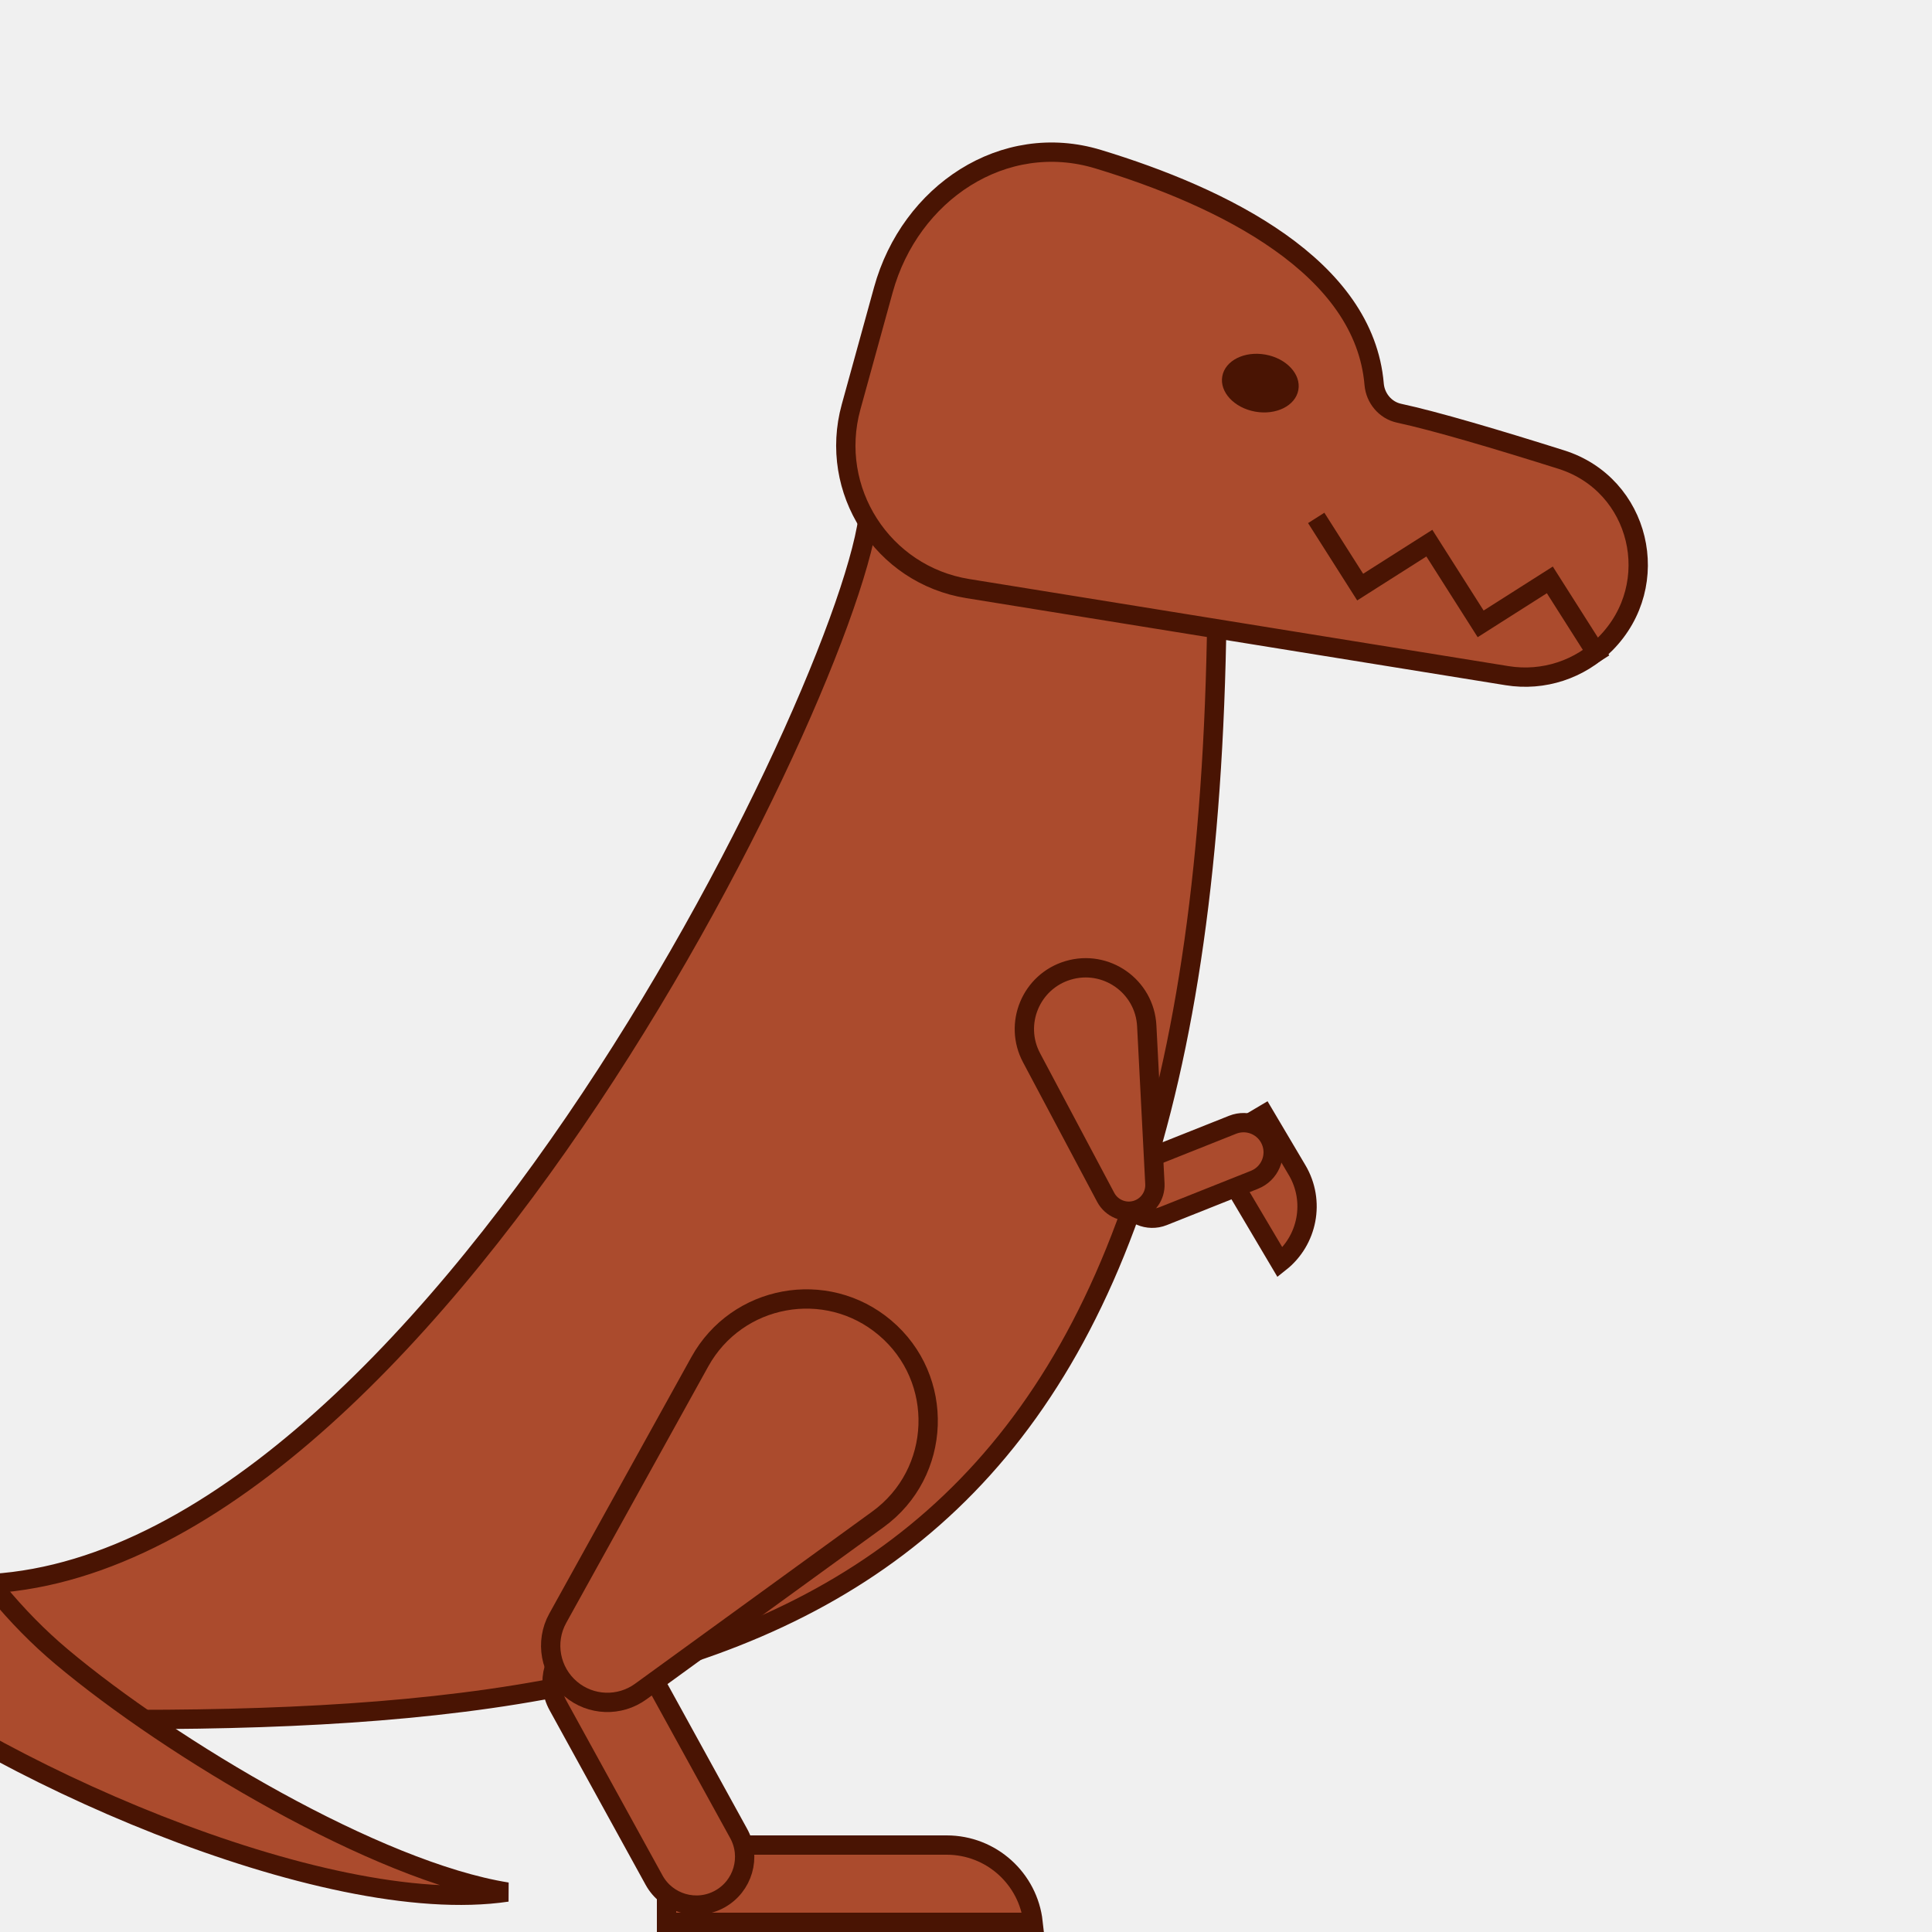
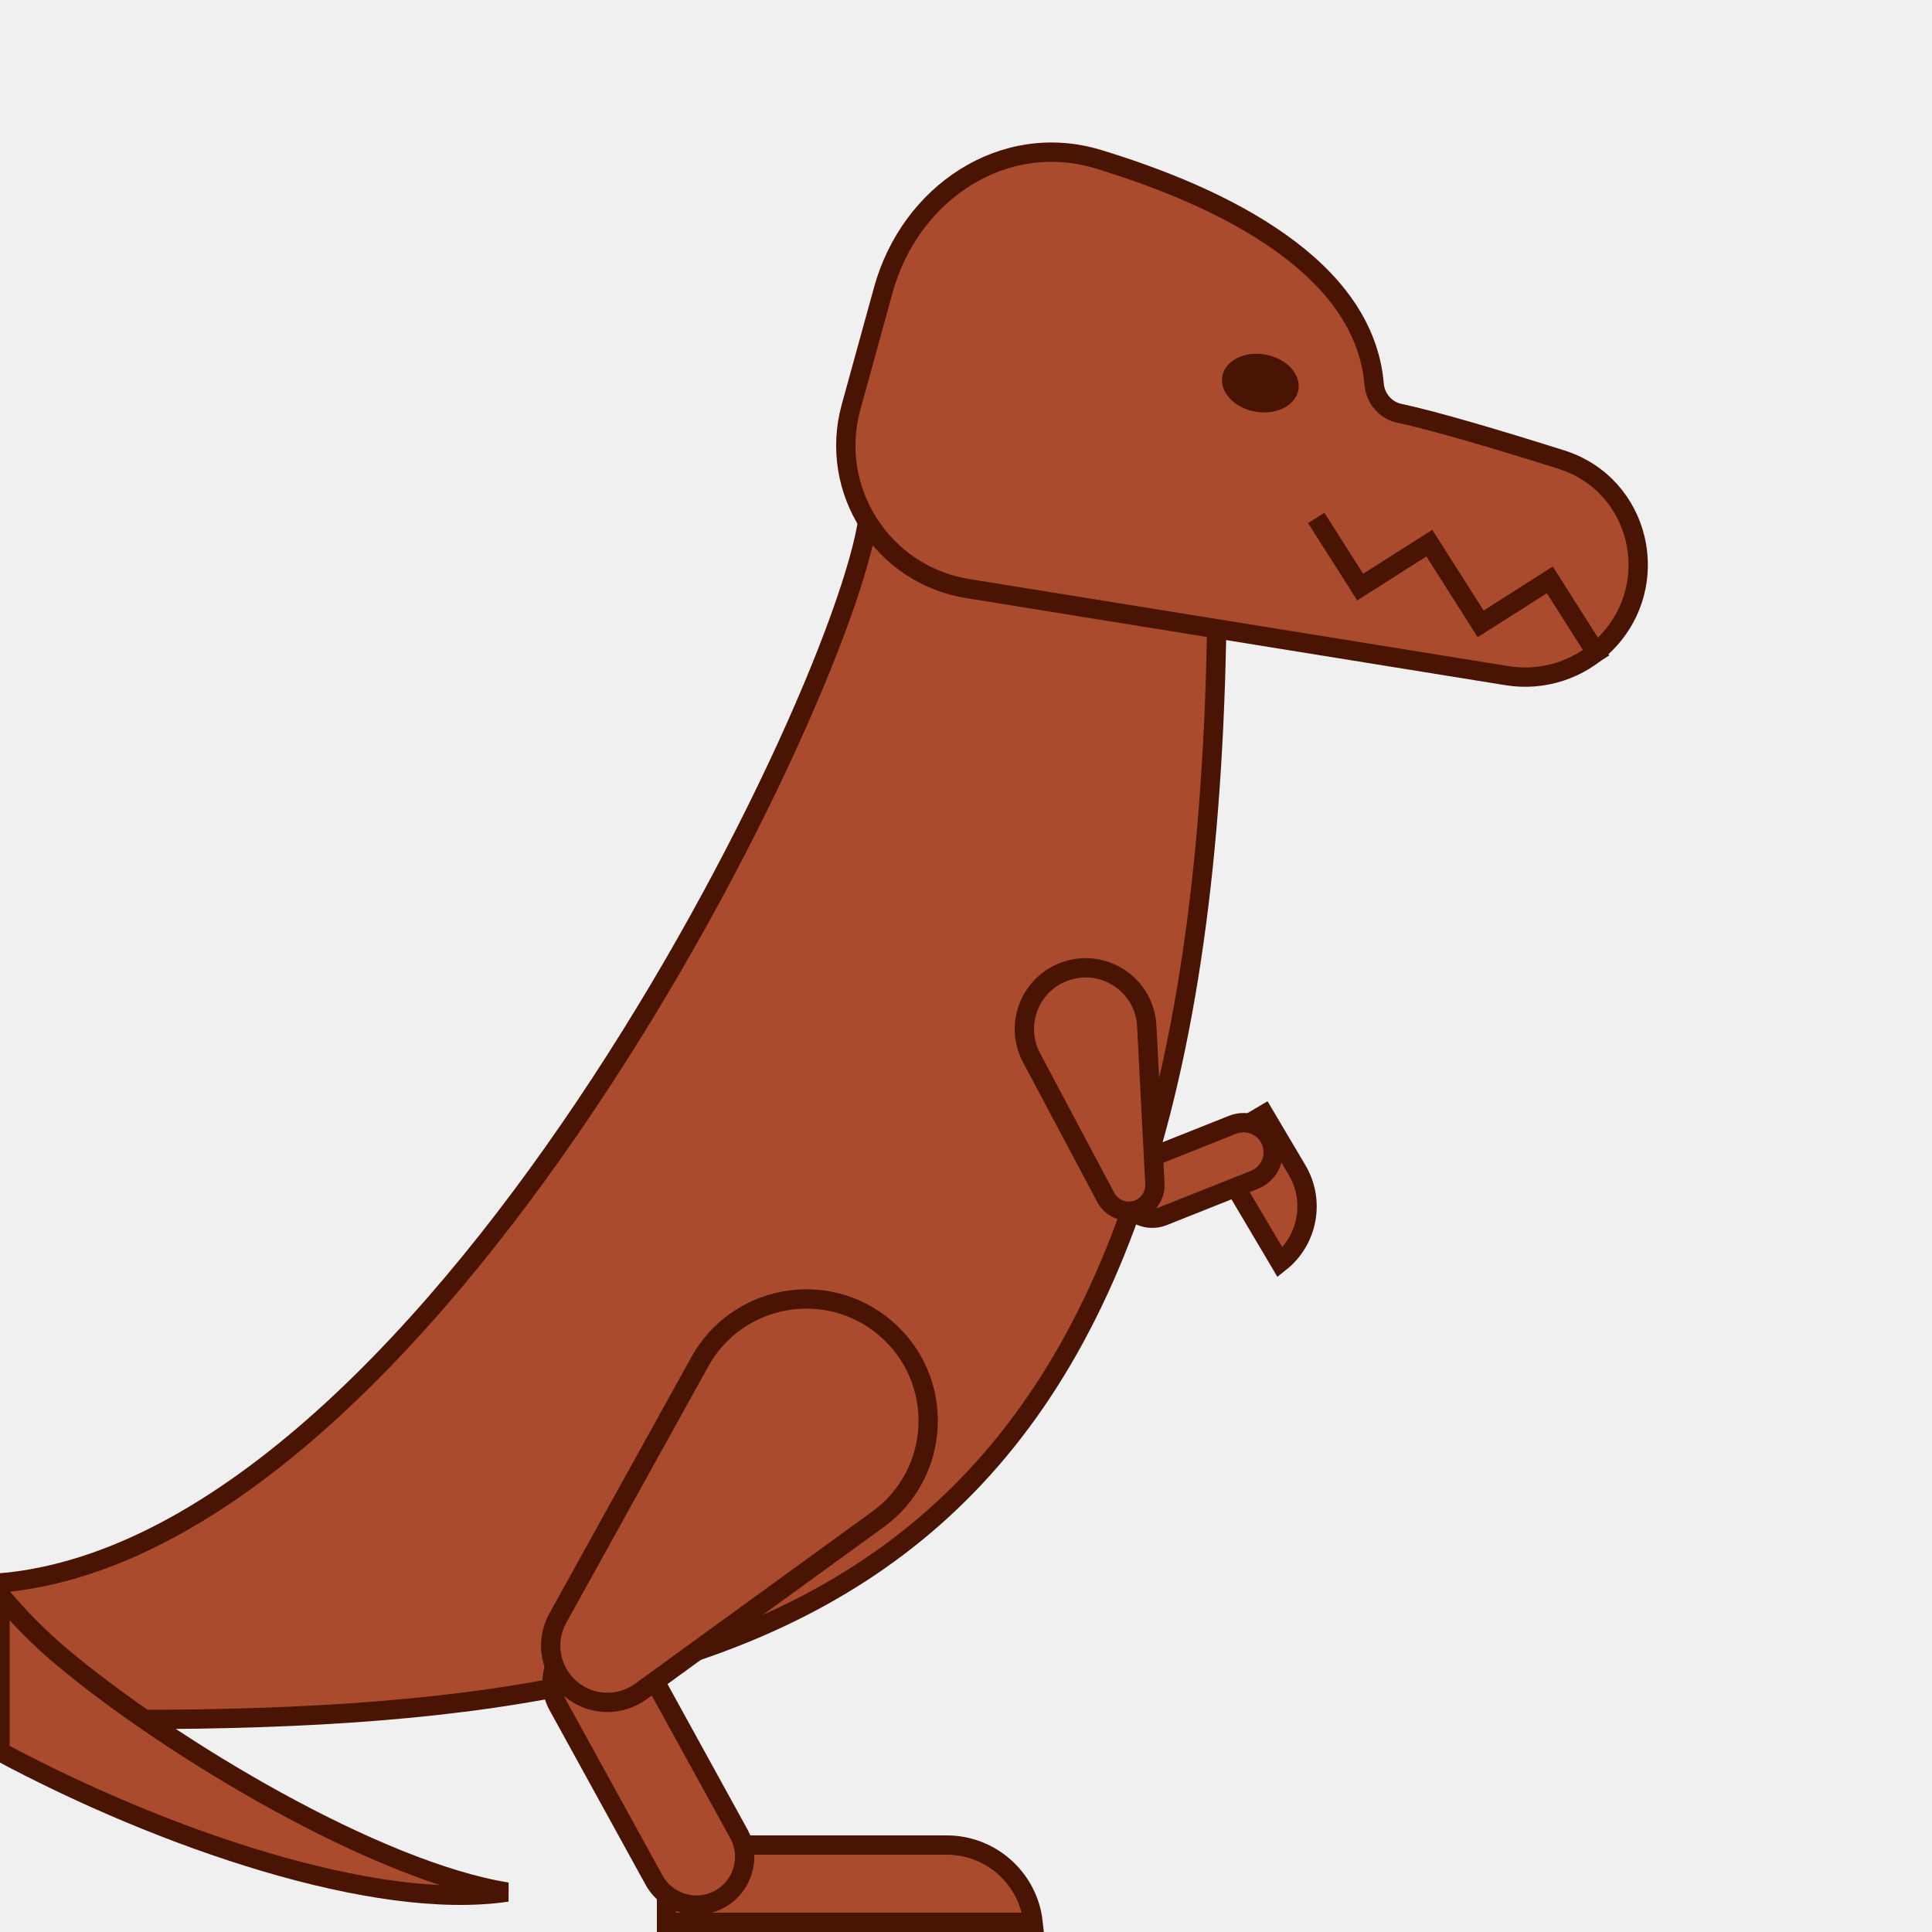
<svg xmlns="http://www.w3.org/2000/svg" width="100" height="100" viewBox="0 0 100 100" fill="none">
  <g clip-path="url(#clip0)">
-     <path d="M7 89C42.5 89 63 81 63 29.5L55 18C52 17.5 45 26 45 26C45 33.6 22 82 -1.5 82C-8.504 82 -20 80 -25.5 76.5C-19.5 83.7 -2 89 7 89Z" fill="#AB4B2D" stroke="#491403" />
-     <path d="M-15.532 1.507C-48.636 40.937 -37.102 61.063 -8.224 85.308C-0.903 91.454 16.74 99.348 26.249 97.933C19.525 96.857 8.888 90.537 3.19 85.753C-9.887 74.775 -12.7 48.197 -11.609 30.637C-9.688 25.951 -8.224 14.5 -8.224 14.5C-9.768 16.338 -11.105 22.526 -11.609 30.637C-12.205 32.092 -12.846 32.895 -13.5 32.5L-15.532 1.507Z" fill="#AB4B2D" />
-     <path d="M-15.532 1.507C-48.636 40.937 -37.102 61.063 -8.224 85.308C-0.903 91.454 16.74 99.348 26.249 97.933C19.525 96.857 8.888 90.537 3.19 85.753C-15.927 69.704 -13.109 20.319 -8.224 14.5C-8.224 14.5 -10.738 34.166 -13.5 32.5L-15.532 1.507Z" stroke="#491403" />
    <path d="M53.472 99.5H34.5V95.5H49C51.316 95.5 53.224 97.25 53.472 99.5Z" fill="#AB4B2D" stroke="#491403" />
    <path d="M66.255 65.34L62.685 59.312L65.432 57.685L67.137 60.564C68.09 62.173 67.681 64.211 66.255 65.34Z" fill="#AB4B2D" stroke="#491403" />
+     <path d="M0 88.26C2.605 88.741 5.01 89 7 89C42.5 89 63 81 63 29.5L45 26C45 33.438 22.969 79.958 0 81.935V88.26Z" fill="#AB4B2D" stroke="#491403" />
    <path d="M78.014 34.974L50.086 30.464C45.679 29.752 42.865 25.372 44.051 21.067L45.723 15.002C47.108 9.975 51.955 6.755 56.841 8.239C60.06 9.217 63.525 10.608 66.243 12.534C68.962 14.459 70.871 16.873 71.126 19.892C71.186 20.6 71.693 21.233 72.419 21.389C74.283 21.788 77.55 22.759 80.81 23.787C84.908 25.078 86.14 30.238 83.108 33.309C81.779 34.655 79.881 35.275 78.014 34.974Z" fill="#AB4B2D" stroke="#491403" />
    <rect x="27.679" y="86.089" width="5" height="15.31" rx="2.5" transform="rotate(-28.8162 27.6791 86.0891)" fill="#AB4B2D" stroke="#491403" />
+     <path d="M0 90.667C8.385 95.161 19.416 98.95 26.249 97.933C19.525 96.857 8.888 90.537 3.19 85.753C2.05 84.796 0.988 83.721 0 82.543V90.667Z" fill="#AB4B2D" stroke="#491403" />
    <rect x="58.783" y="63.513" width="3.065" height="8.153" rx="1.533" transform="rotate(-111.71 58.7834 63.5132)" fill="#AB4B2D" stroke="#491403" />
    <path d="M45.441 78.642L33.164 87.555C32.071 88.349 30.578 88.294 29.546 87.424C28.474 86.519 28.191 84.983 28.871 83.757L36.222 70.485C38.147 67.01 42.767 66.16 45.803 68.722C48.932 71.362 48.755 76.237 45.441 78.642Z" fill="#AB4B2D" stroke="#491403" />
    <path d="M59.356 53.1L59.777 61.27C59.809 61.891 59.413 62.454 58.817 62.634C58.199 62.821 57.534 62.544 57.231 61.974L53.393 54.75C52.456 52.987 53.364 50.807 55.275 50.23C57.245 49.635 59.251 51.045 59.356 53.1Z" fill="#AB4B2D" stroke="#491403" />
    <path d="M82.873 34.193L80.219 30.015L76.638 32.291L73.983 28.113L70.402 30.388L68.127 26.807" stroke="#491403" />
    <ellipse cx="65.234" cy="19.83" rx="2" ry="1.5" transform="rotate(10.1866 65.2338 19.8301)" fill="#491403" />
  </g>
  <defs>
    <clipPath id="clip0">
      <rect width="100" height="100" fill="white" />
    </clipPath>
  </defs>
</svg>
